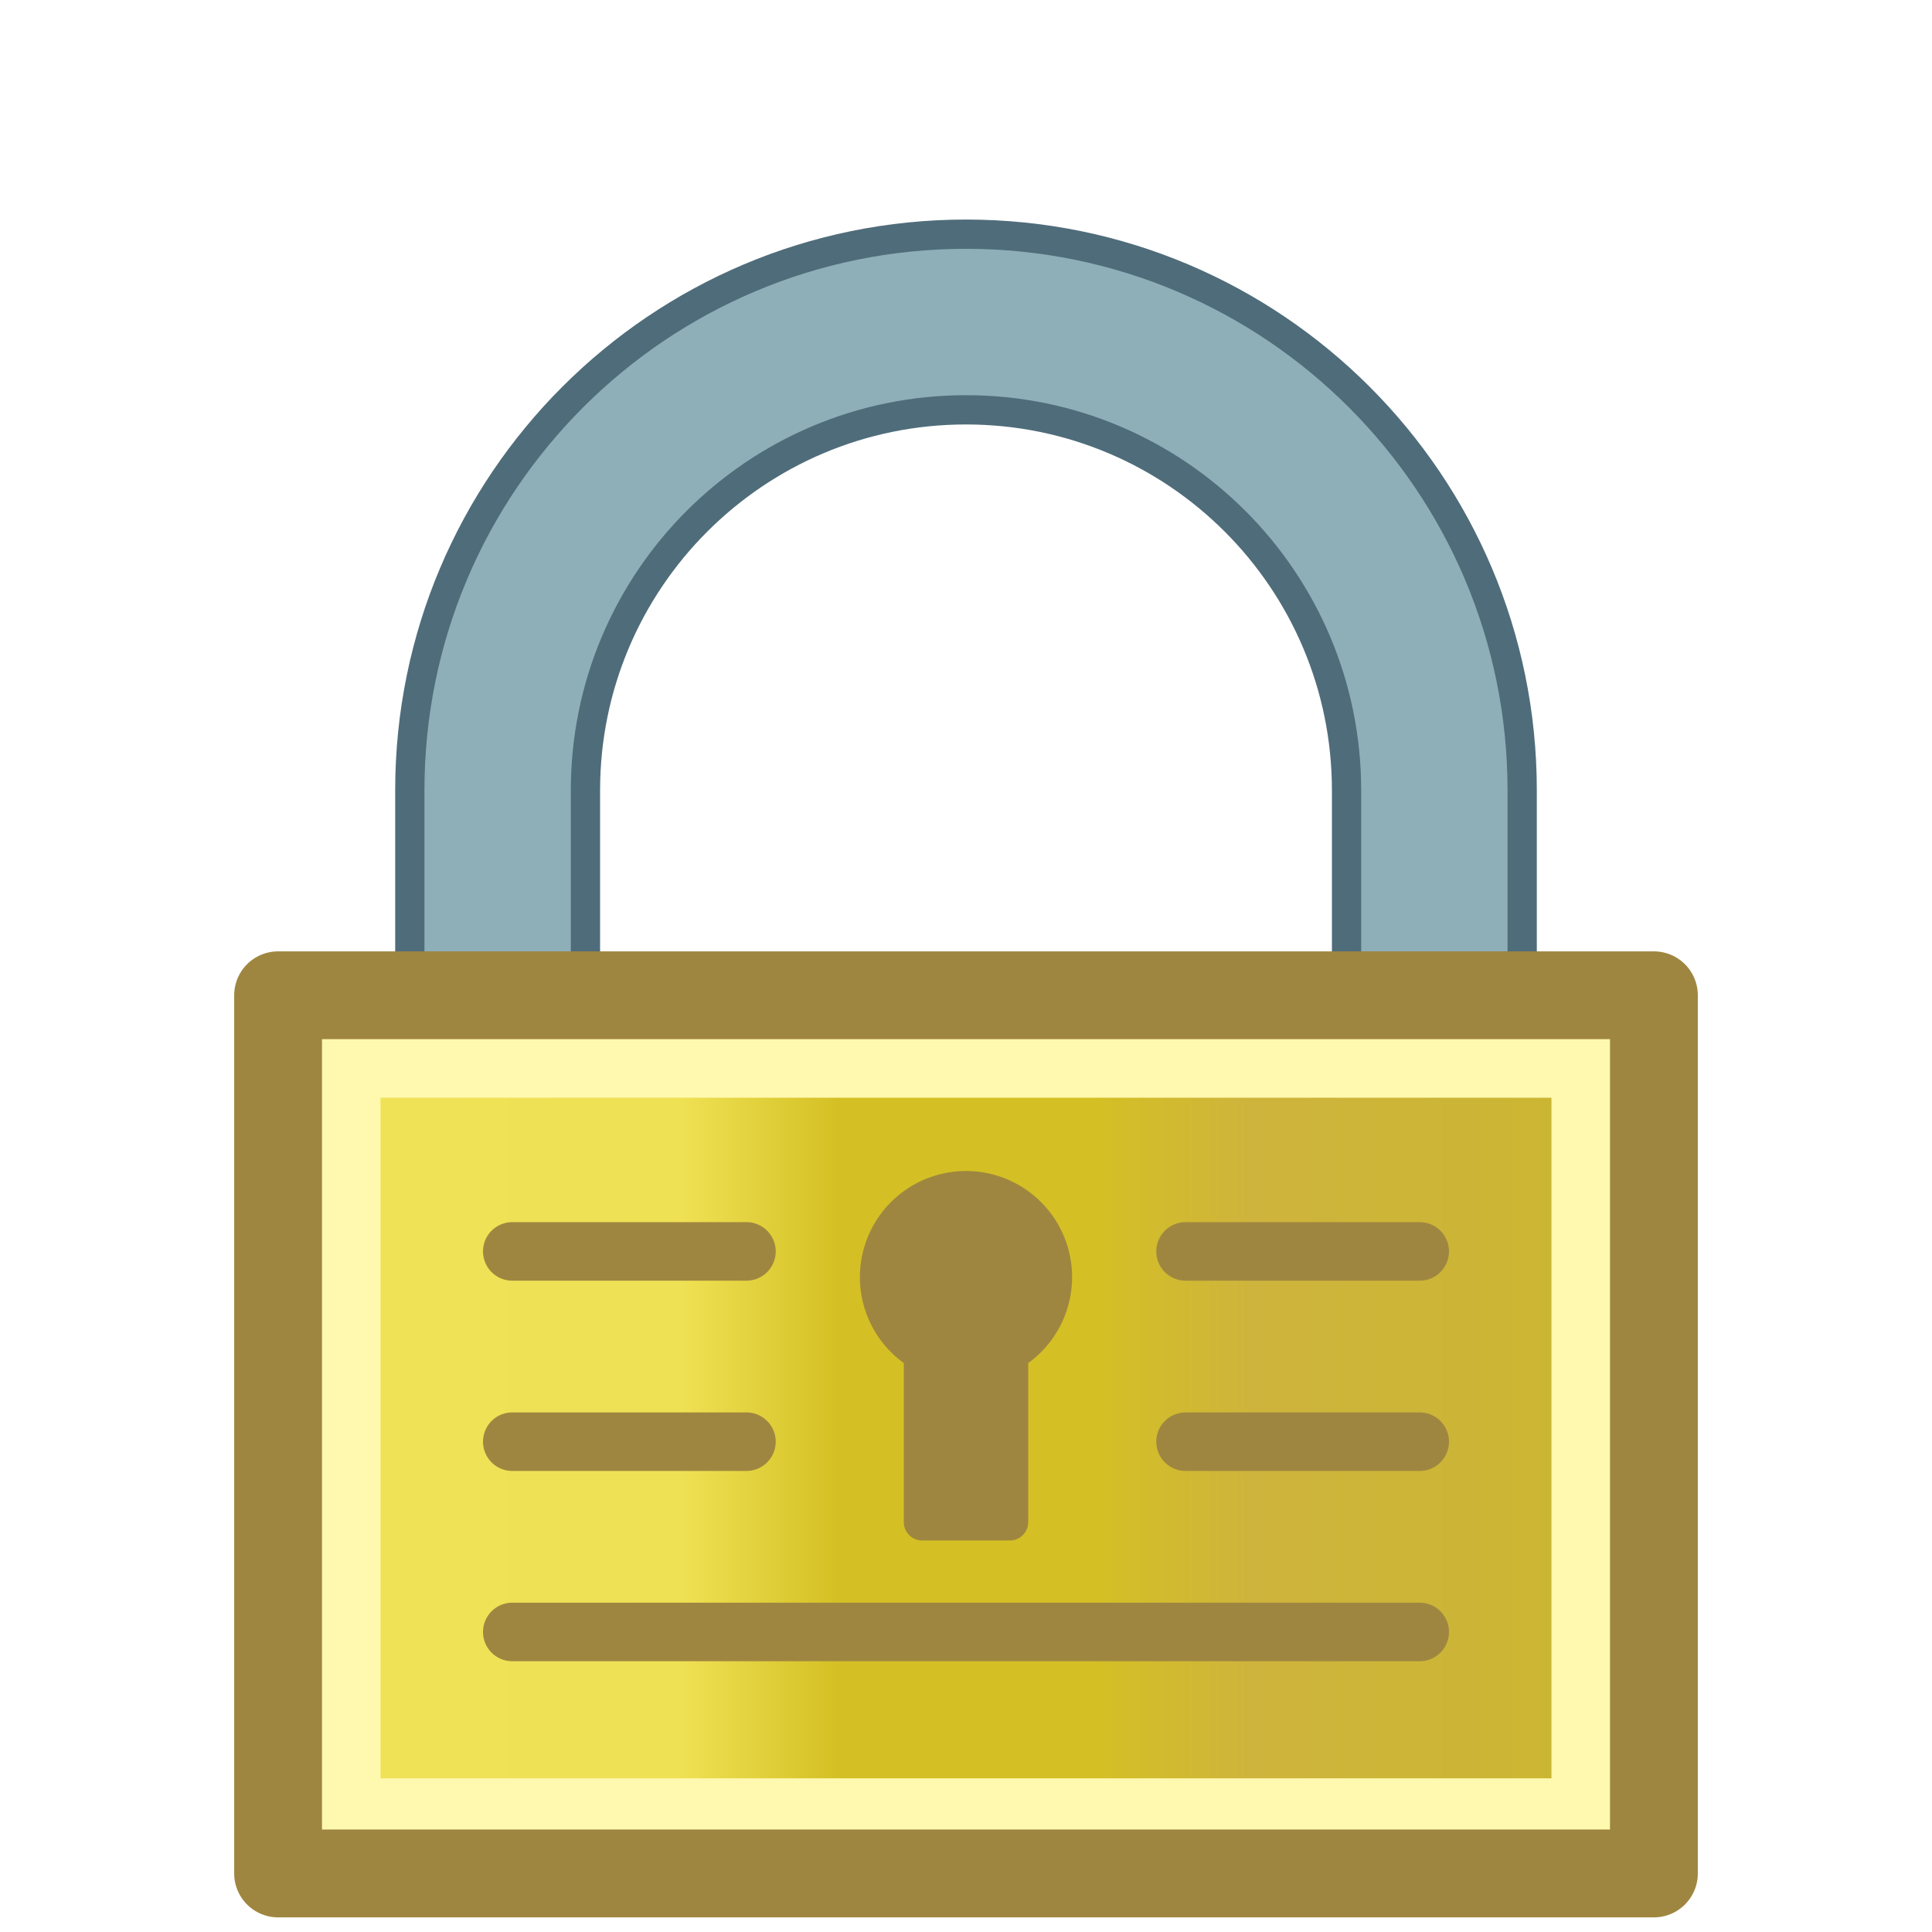
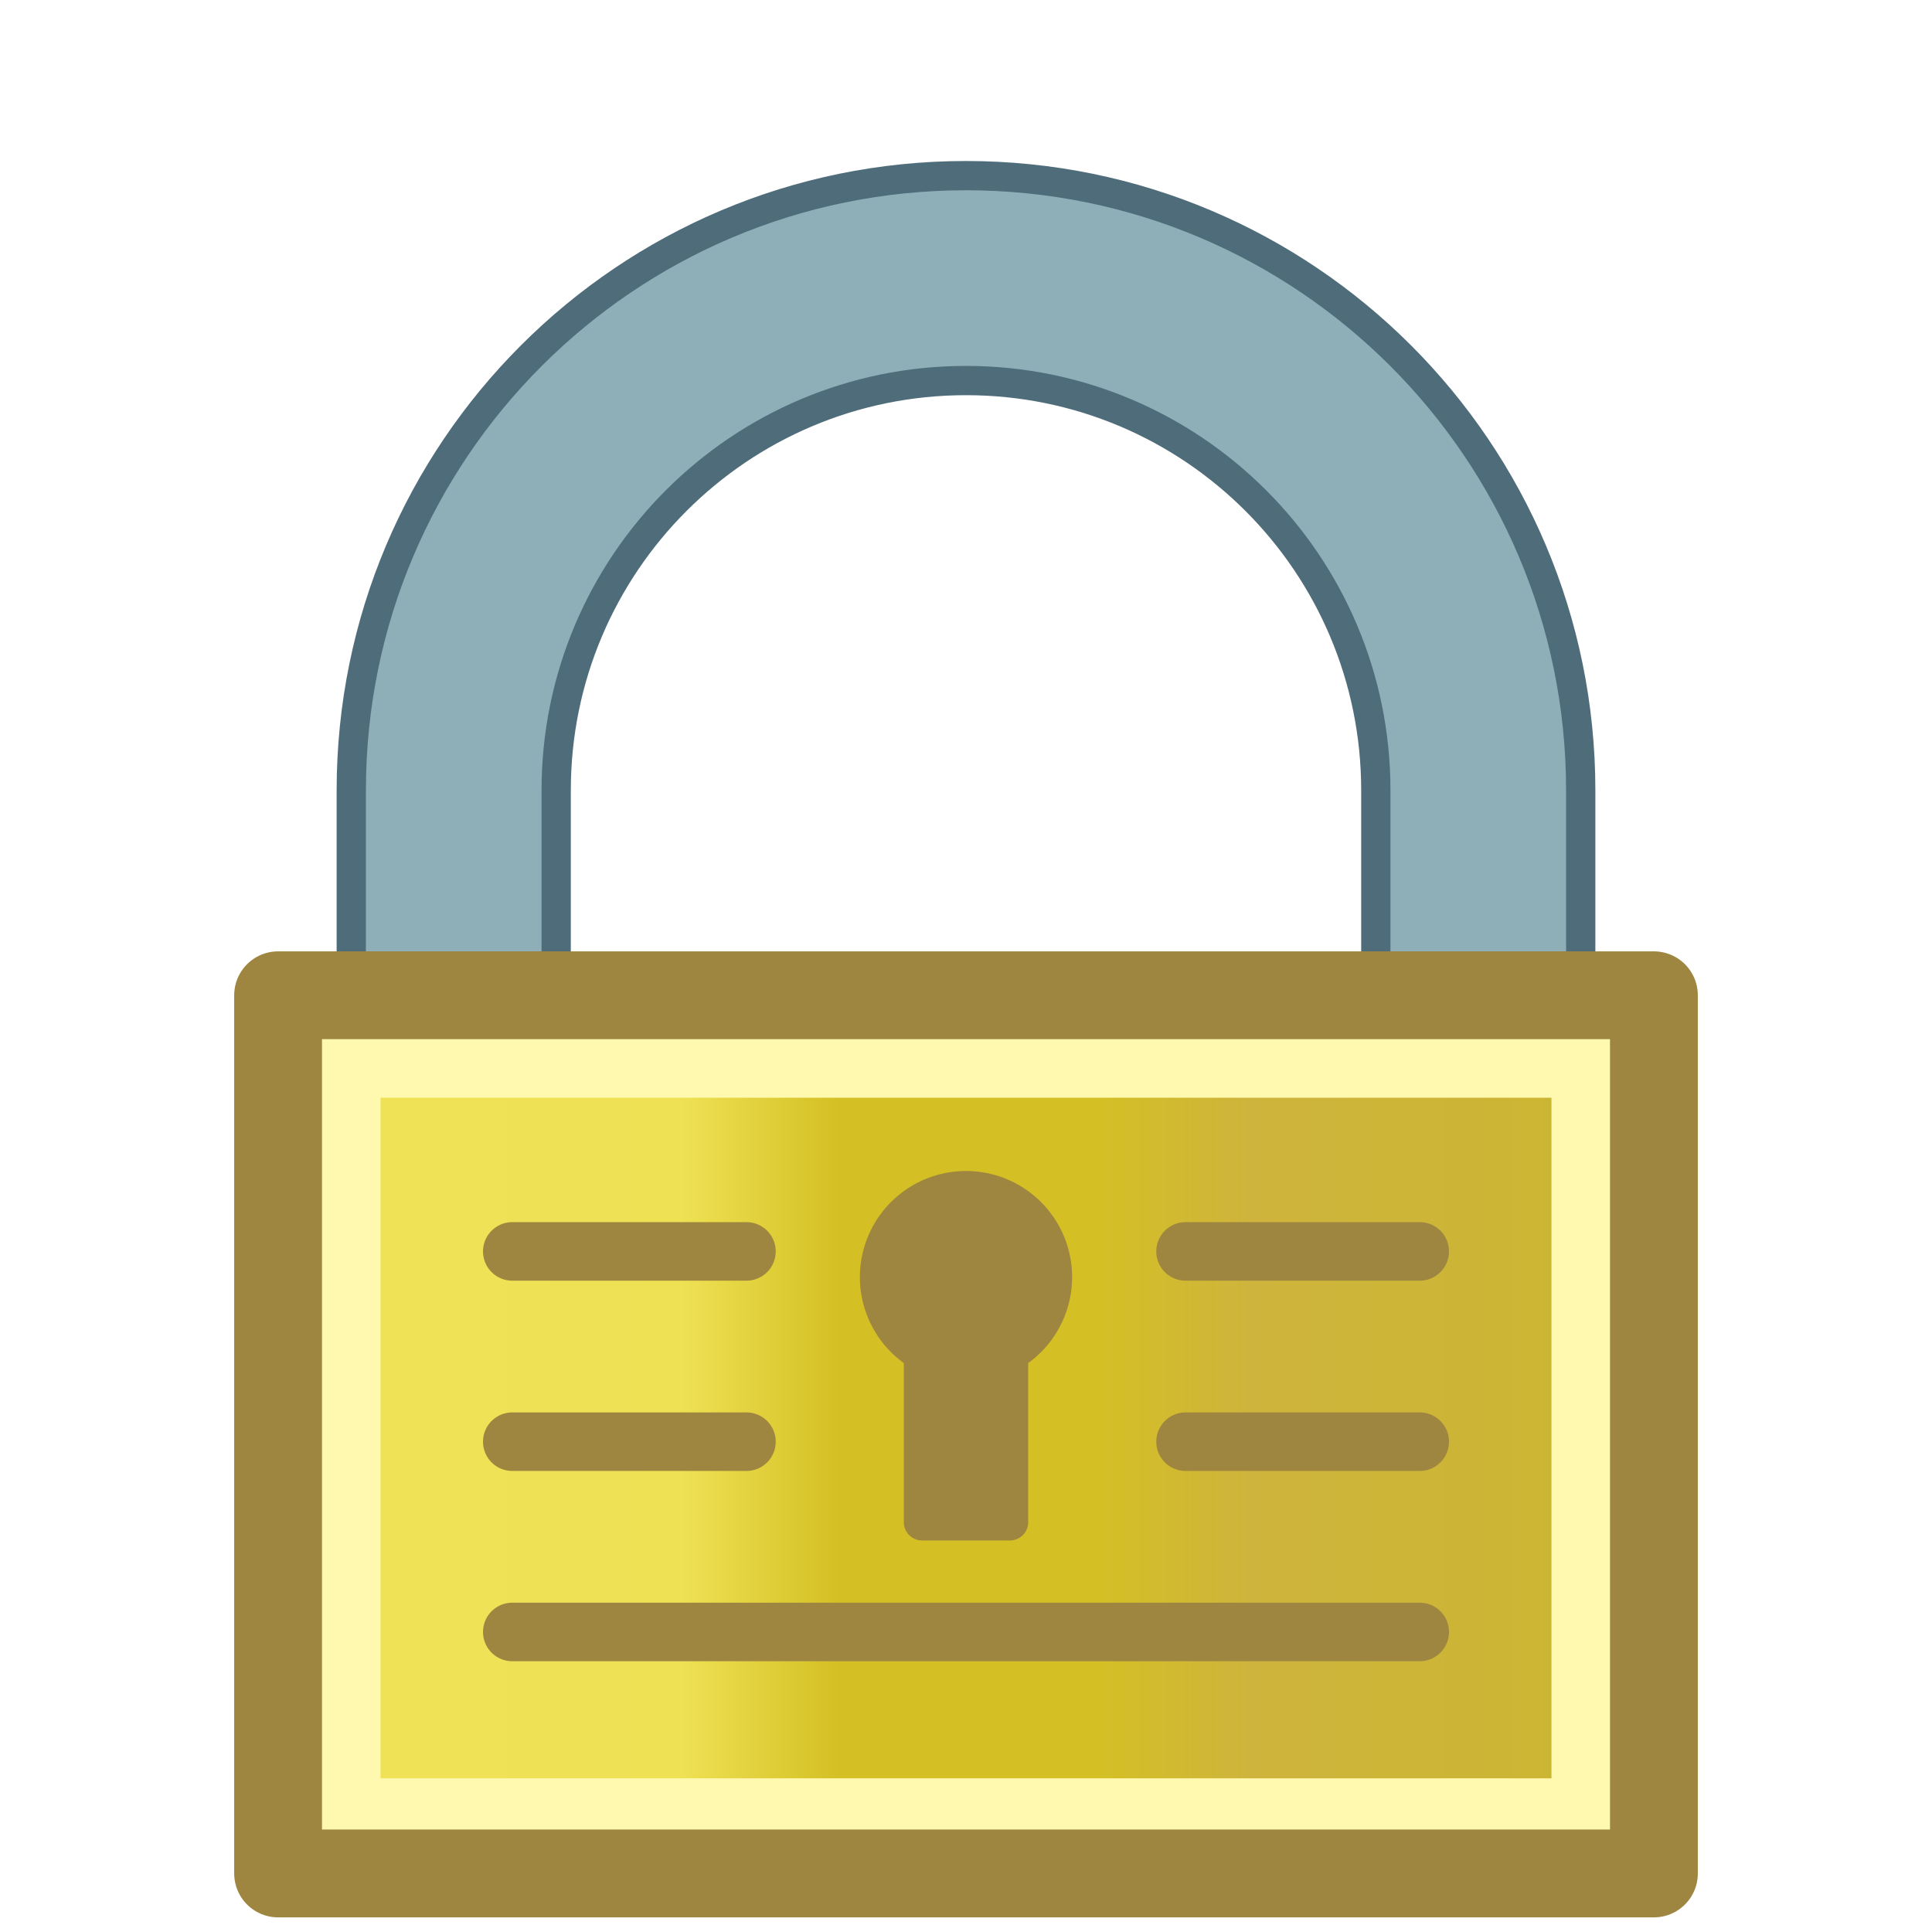
<svg xmlns="http://www.w3.org/2000/svg" viewBox="0 0 264 264" height="264" width="264">
  <defs>
    <linearGradient id="lockbody" x1="100%" y1="0%" x2="0%" y2="0%">
      <stop offset="0%" stop-color="#cbb632" />
      <stop offset="27.5%" stop-color="#ceb43c" />
      <stop offset="40%" stop-color="#d4c024" />
      <stop offset="60%" stop-color="#d4c024" />
      <stop offset="72.5%" stop-color="#efe154" />
      <stop offset="100%" stop-color="#efe258" />
    </linearGradient>
  </defs>
  <style type="text/css">
  
  svg { fill: transparent; }
  #lock-border { fill: none; stroke: #9f8640; stroke-width: 12; stroke-linejoin: round; }
  #lock-body { fill: url(#lockbody); stroke: #fff8af; stroke-width: 12; }
  #shackle { fill: #8fafb8; stroke-width: 4; stroke: #4f6c7a; }
  #key-hole { fill: #9f8640; stroke-width: 1; stroke: #9f8640; }
  #beads { fill: none; stroke-width: 8; stroke: #9f8640; stroke-linecap: round; }
  
 </style>
-   <path id="shackle" d="M80,132 h-24 v-24 a 76 76, 0, 0, 1, 152,0 v24 h-24 v-24 a 52 52  , 0, 0, 0, -104,0 z" />
+   <path id="shackle" d="M76,132 h-28 v-24 a 84 84, 0, 0, 1, 168,0 v24 h-28 v-24  a 56 56 , 0, 0, 0, -112,0 z" />
  <rect id="lock-body" x="46" y="144" width="172" height="105" />
  <rect id="lock-border" x="38" y="136" width="188" height="120" />
  <path id="key-hole" d="M 138,210 a 2 2, 0, 0, 0 2,-2 v -22 a 14 14, 0, 1, 0, -16,0 v 22 a 2 2, 0, 0, 0 2,2 z" />
  <path id="beads" d="M 70,171 h 32 m 60,0 h 32 m -124,26 h 32 m 60,0 h 32 m -124,26 h 124" />
</svg>
